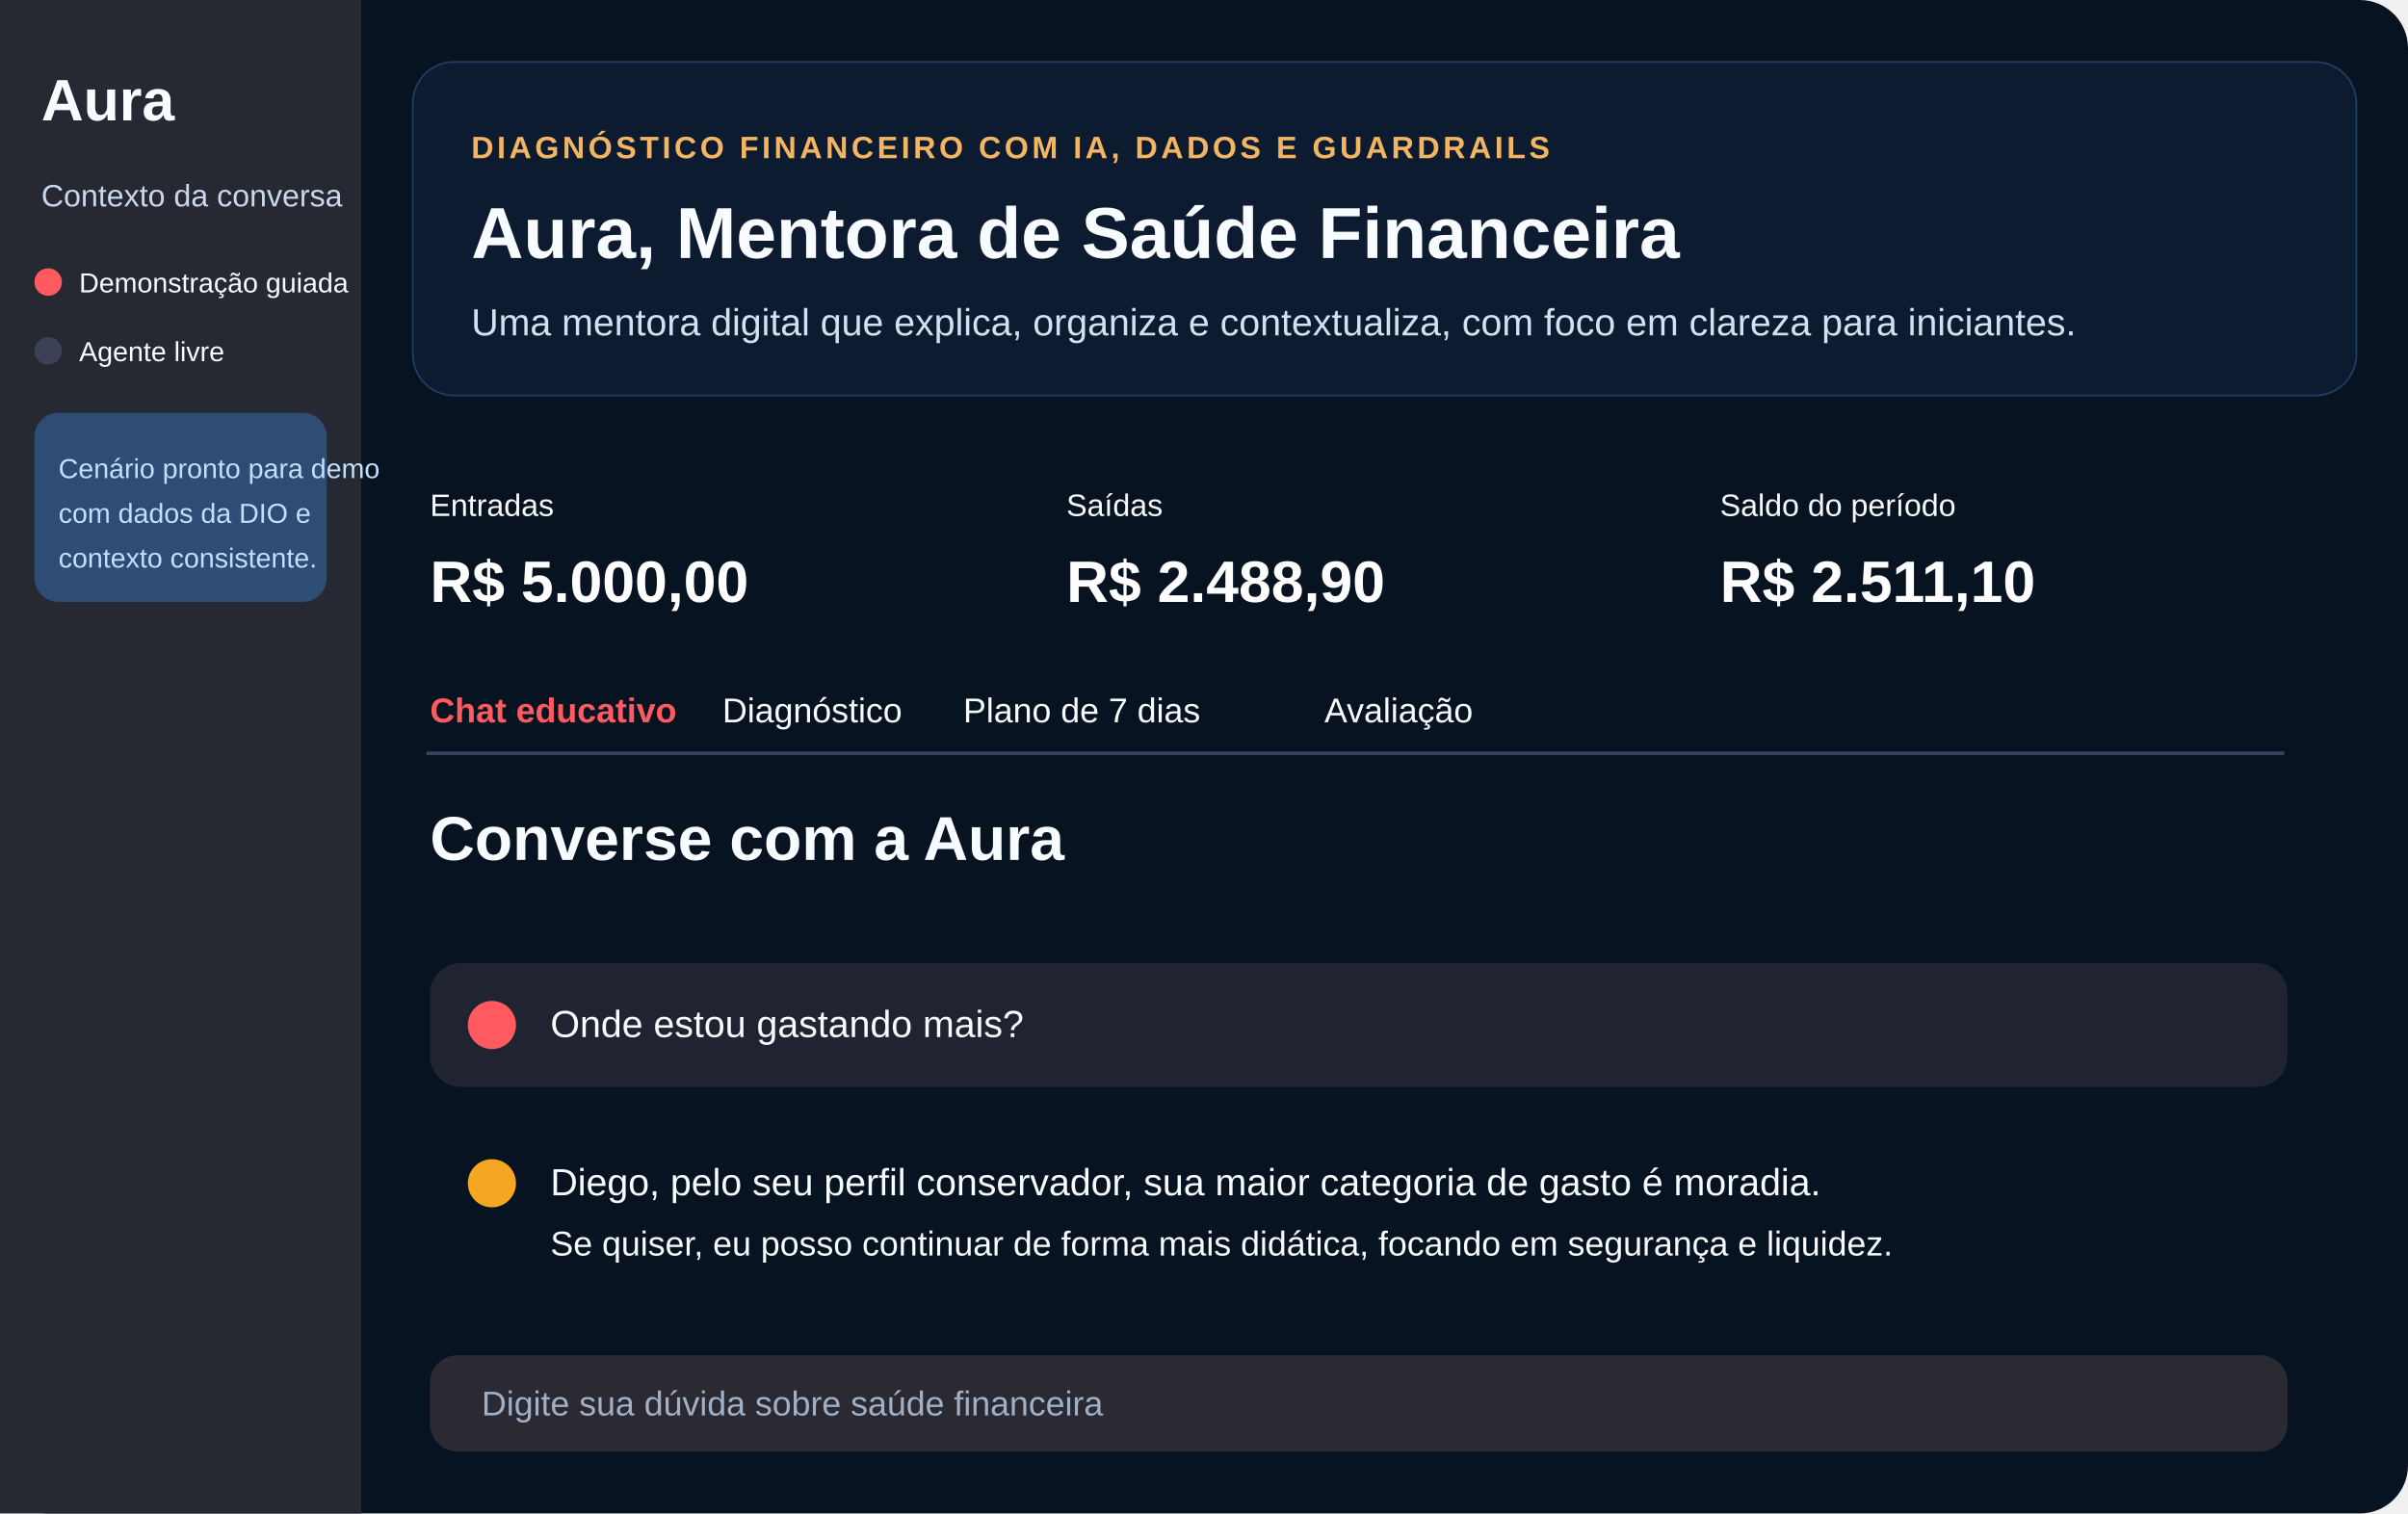
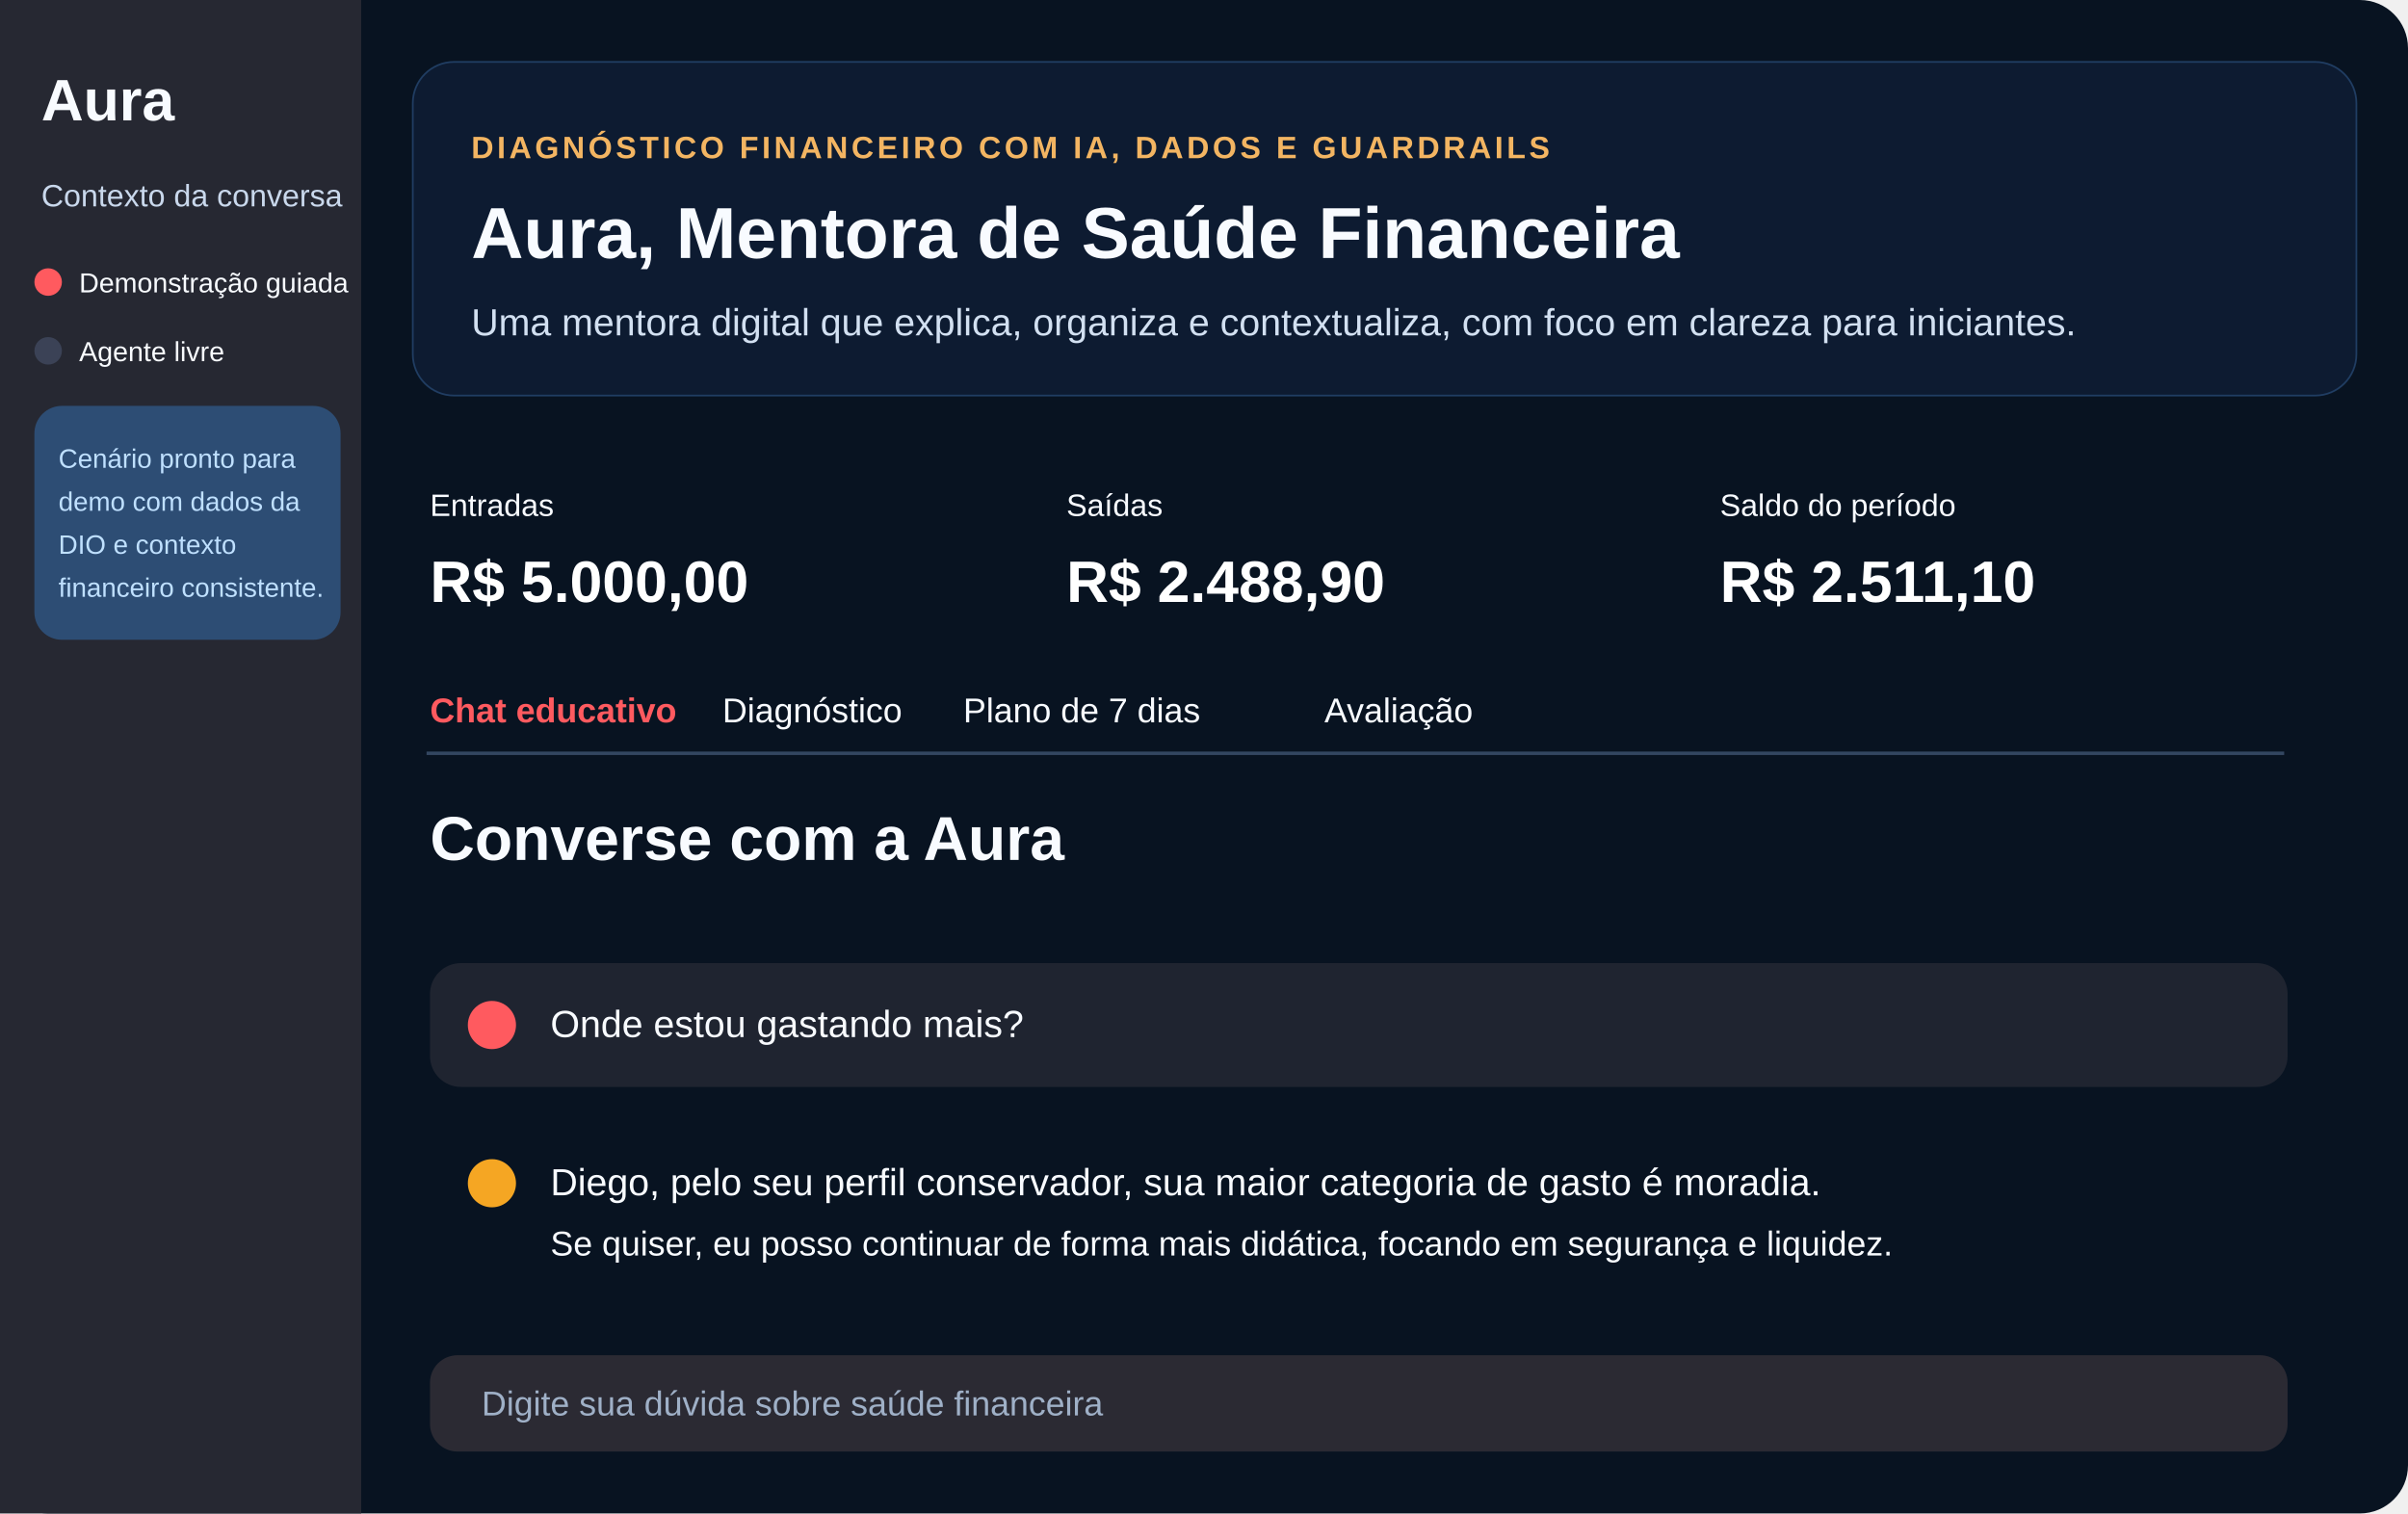
<svg xmlns="http://www.w3.org/2000/svg" width="1400" height="880" viewBox="0 0 1400 880" fill="none">
  <rect width="1400" height="880" rx="28" fill="#081321" />
  <rect x="0" y="0" width="210" height="880" fill="#262832" />
  <text x="24" y="70" fill="#F8FBFF" font-family="Segoe UI, Arial, sans-serif" font-size="34" font-weight="700">Aura</text>
  <text x="24" y="120" fill="#C9D8EC" font-family="Segoe UI, Arial, sans-serif" font-size="18">Contexto da conversa</text>
  <circle cx="28" cy="164" r="8" fill="#FF5A5F" />
  <text x="46" y="170" fill="#F8FBFF" font-family="Segoe UI, Arial, sans-serif" font-size="16">Demonstração guiada</text>
  <circle cx="28" cy="204" r="8" fill="#3B4256" />
  <text x="46" y="210" fill="#F8FBFF" font-family="Segoe UI, Arial, sans-serif" font-size="16">Agente livre</text>
-   <rect x="20" y="240" width="170" height="110" rx="14" fill="#2D4D74" />
-   <text x="34" y="278" fill="#BFE0FF" font-family="Segoe UI, Arial, sans-serif" font-size="16">Cenário pronto para demo</text>
-   <text x="34" y="304" fill="#BFE0FF" font-family="Segoe UI, Arial, sans-serif" font-size="16">com dados da DIO e</text>
-   <text x="34" y="330" fill="#BFE0FF" font-family="Segoe UI, Arial, sans-serif" font-size="16">contexto consistente.</text>
+   <rect x="20" y="236" width="178" height="136" rx="16" fill="#2D4D74" />
+   <text x="34" y="272" fill="#BFE0FF" font-family="Segoe UI, Arial, sans-serif" font-size="15.5">Cenário pronto para</text>
+   <text x="34" y="297" fill="#BFE0FF" font-family="Segoe UI, Arial, sans-serif" font-size="15.5">demo com dados da</text>
+   <text x="34" y="322" fill="#BFE0FF" font-family="Segoe UI, Arial, sans-serif" font-size="15.5">DIO e contexto</text>
+   <text x="34" y="347" fill="#BFE0FF" font-family="Segoe UI, Arial, sans-serif" font-size="15.5">financeiro consistente.</text>
  <rect x="240" y="36" width="1130" height="194" rx="24" fill="#0D1B31" stroke="#203D62" />
  <text x="274" y="92" fill="#F3B562" font-family="Segoe UI, Arial, sans-serif" font-size="18" font-weight="700" letter-spacing="2">DIAGNÓSTICO FINANCEIRO COM IA, DADOS E GUARDRAILS</text>
  <text x="274" y="150" fill="#F8FBFF" font-family="Segoe UI, Arial, sans-serif" font-size="42" font-weight="700">Aura, Mentora de Saúde Financeira</text>
  <text x="274" y="195" fill="#D2E0F1" font-family="Segoe UI, Arial, sans-serif" font-size="22">Uma mentora digital que explica, organiza e contextualiza, com foco em clareza para iniciantes.</text>
  <text x="250" y="300" fill="#F8FBFF" font-family="Segoe UI, Arial, sans-serif" font-size="18">Entradas</text>
  <text x="250" y="350" fill="#FFFFFF" font-family="Segoe UI, Arial, sans-serif" font-size="34" font-weight="700">R$ 5.000,00</text>
  <text x="620" y="300" fill="#F8FBFF" font-family="Segoe UI, Arial, sans-serif" font-size="18">Saídas</text>
  <text x="620" y="350" fill="#FFFFFF" font-family="Segoe UI, Arial, sans-serif" font-size="34" font-weight="700">R$ 2.488,90</text>
  <text x="1000" y="300" fill="#F8FBFF" font-family="Segoe UI, Arial, sans-serif" font-size="18">Saldo do período</text>
  <text x="1000" y="350" fill="#FFFFFF" font-family="Segoe UI, Arial, sans-serif" font-size="34" font-weight="700">R$ 2.511,10</text>
  <text x="250" y="420" fill="#FF5A5F" font-family="Segoe UI, Arial, sans-serif" font-size="20" font-weight="700">Chat educativo</text>
  <text x="420" y="420" fill="#F8FBFF" font-family="Segoe UI, Arial, sans-serif" font-size="20">Diagnóstico</text>
  <text x="560" y="420" fill="#F8FBFF" font-family="Segoe UI, Arial, sans-serif" font-size="20">Plano de 7 dias</text>
  <text x="770" y="420" fill="#F8FBFF" font-family="Segoe UI, Arial, sans-serif" font-size="20">Avaliação</text>
  <line x1="248" y1="438" x2="1328" y2="438" stroke="#334761" stroke-width="2" />
  <text x="250" y="500" fill="#F8FBFF" font-family="Segoe UI, Arial, sans-serif" font-size="36" font-weight="700">Converse com a Aura</text>
  <rect x="250" y="560" width="1080" height="72" rx="18" fill="#1F2430" />
  <circle cx="286" cy="596" r="14" fill="#FF5A5F" />
  <text x="320" y="603" fill="#F8FBFF" font-family="Segoe UI, Arial, sans-serif" font-size="22">Onde estou gastando mais?</text>
  <circle cx="286" cy="688" r="14" fill="#F5A623" />
  <text x="320" y="695" fill="#F8FBFF" font-family="Segoe UI, Arial, sans-serif" font-size="22">Diego, pelo seu perfil conservador, sua maior categoria de gasto é moradia.</text>
  <text x="320" y="730" fill="#F8FBFF" font-family="Segoe UI, Arial, sans-serif" font-size="20">Se quiser, eu posso continuar de forma mais didática, focando em segurança e liquidez.</text>
  <rect x="250" y="788" width="1080" height="56" rx="16" fill="#2B2A33" />
  <text x="280" y="823" fill="#9FB0C7" font-family="Segoe UI, Arial, sans-serif" font-size="20">Digite sua dúvida sobre saúde financeira</text>
</svg>
